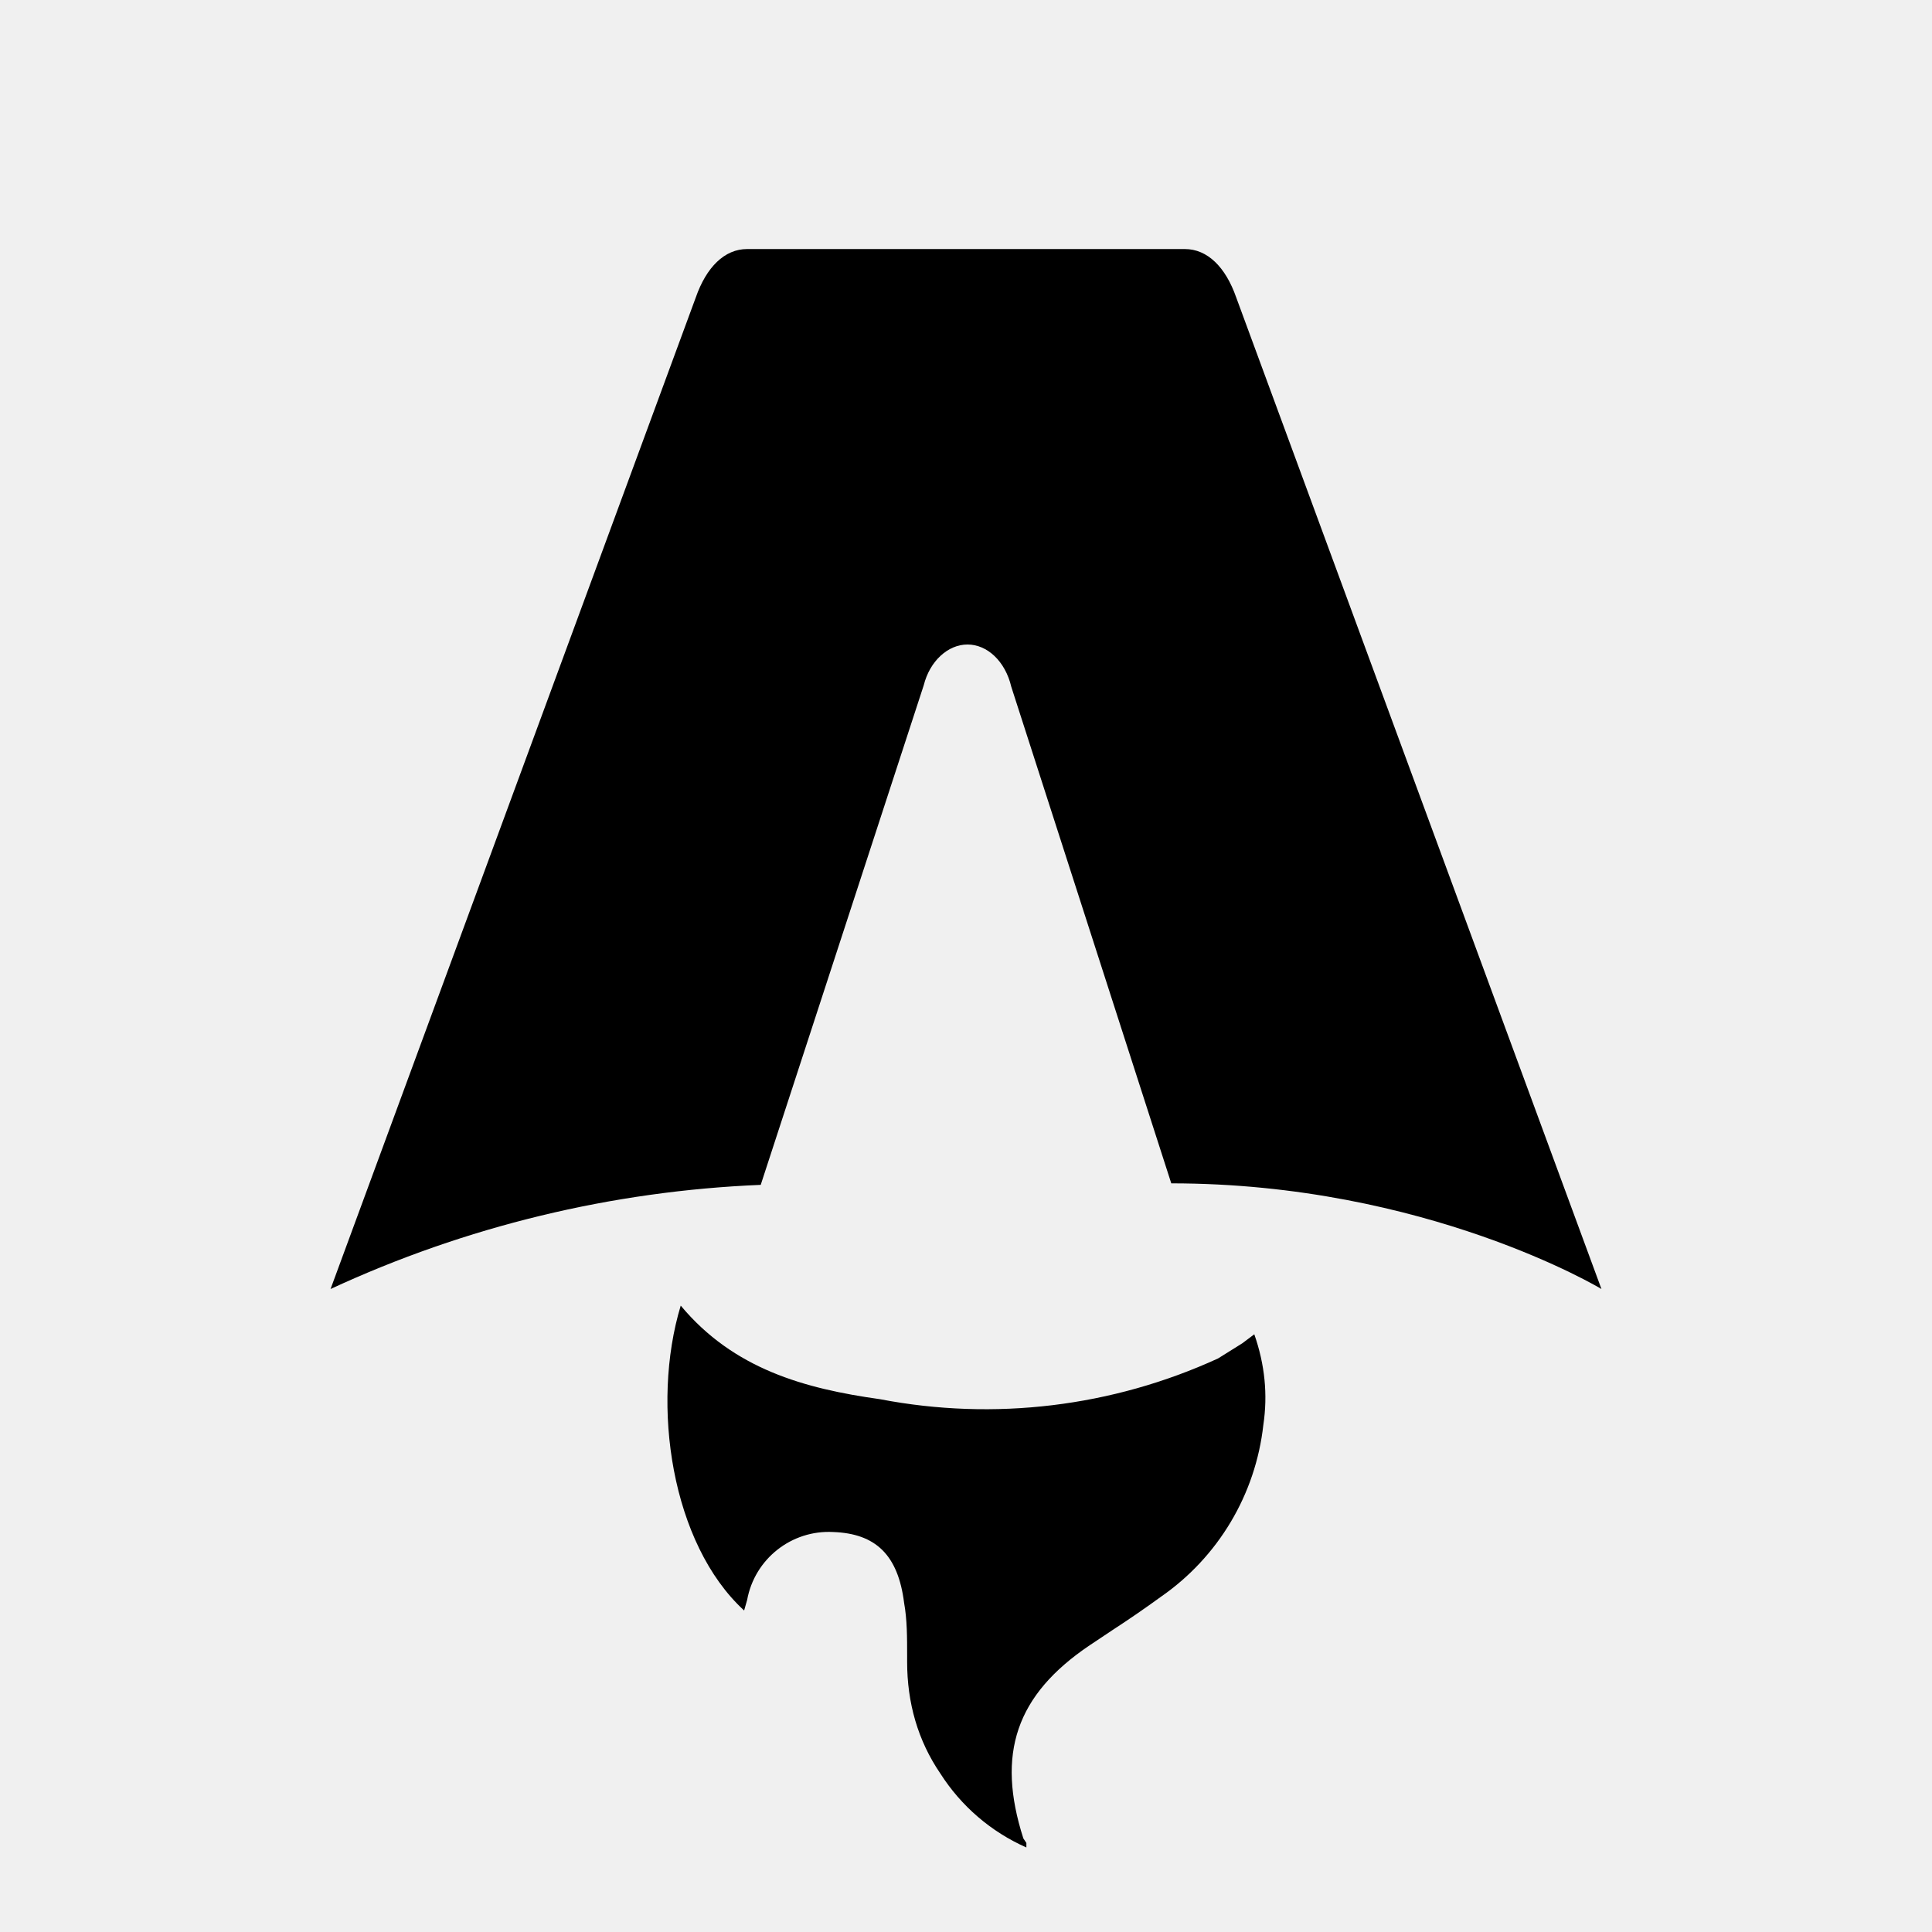
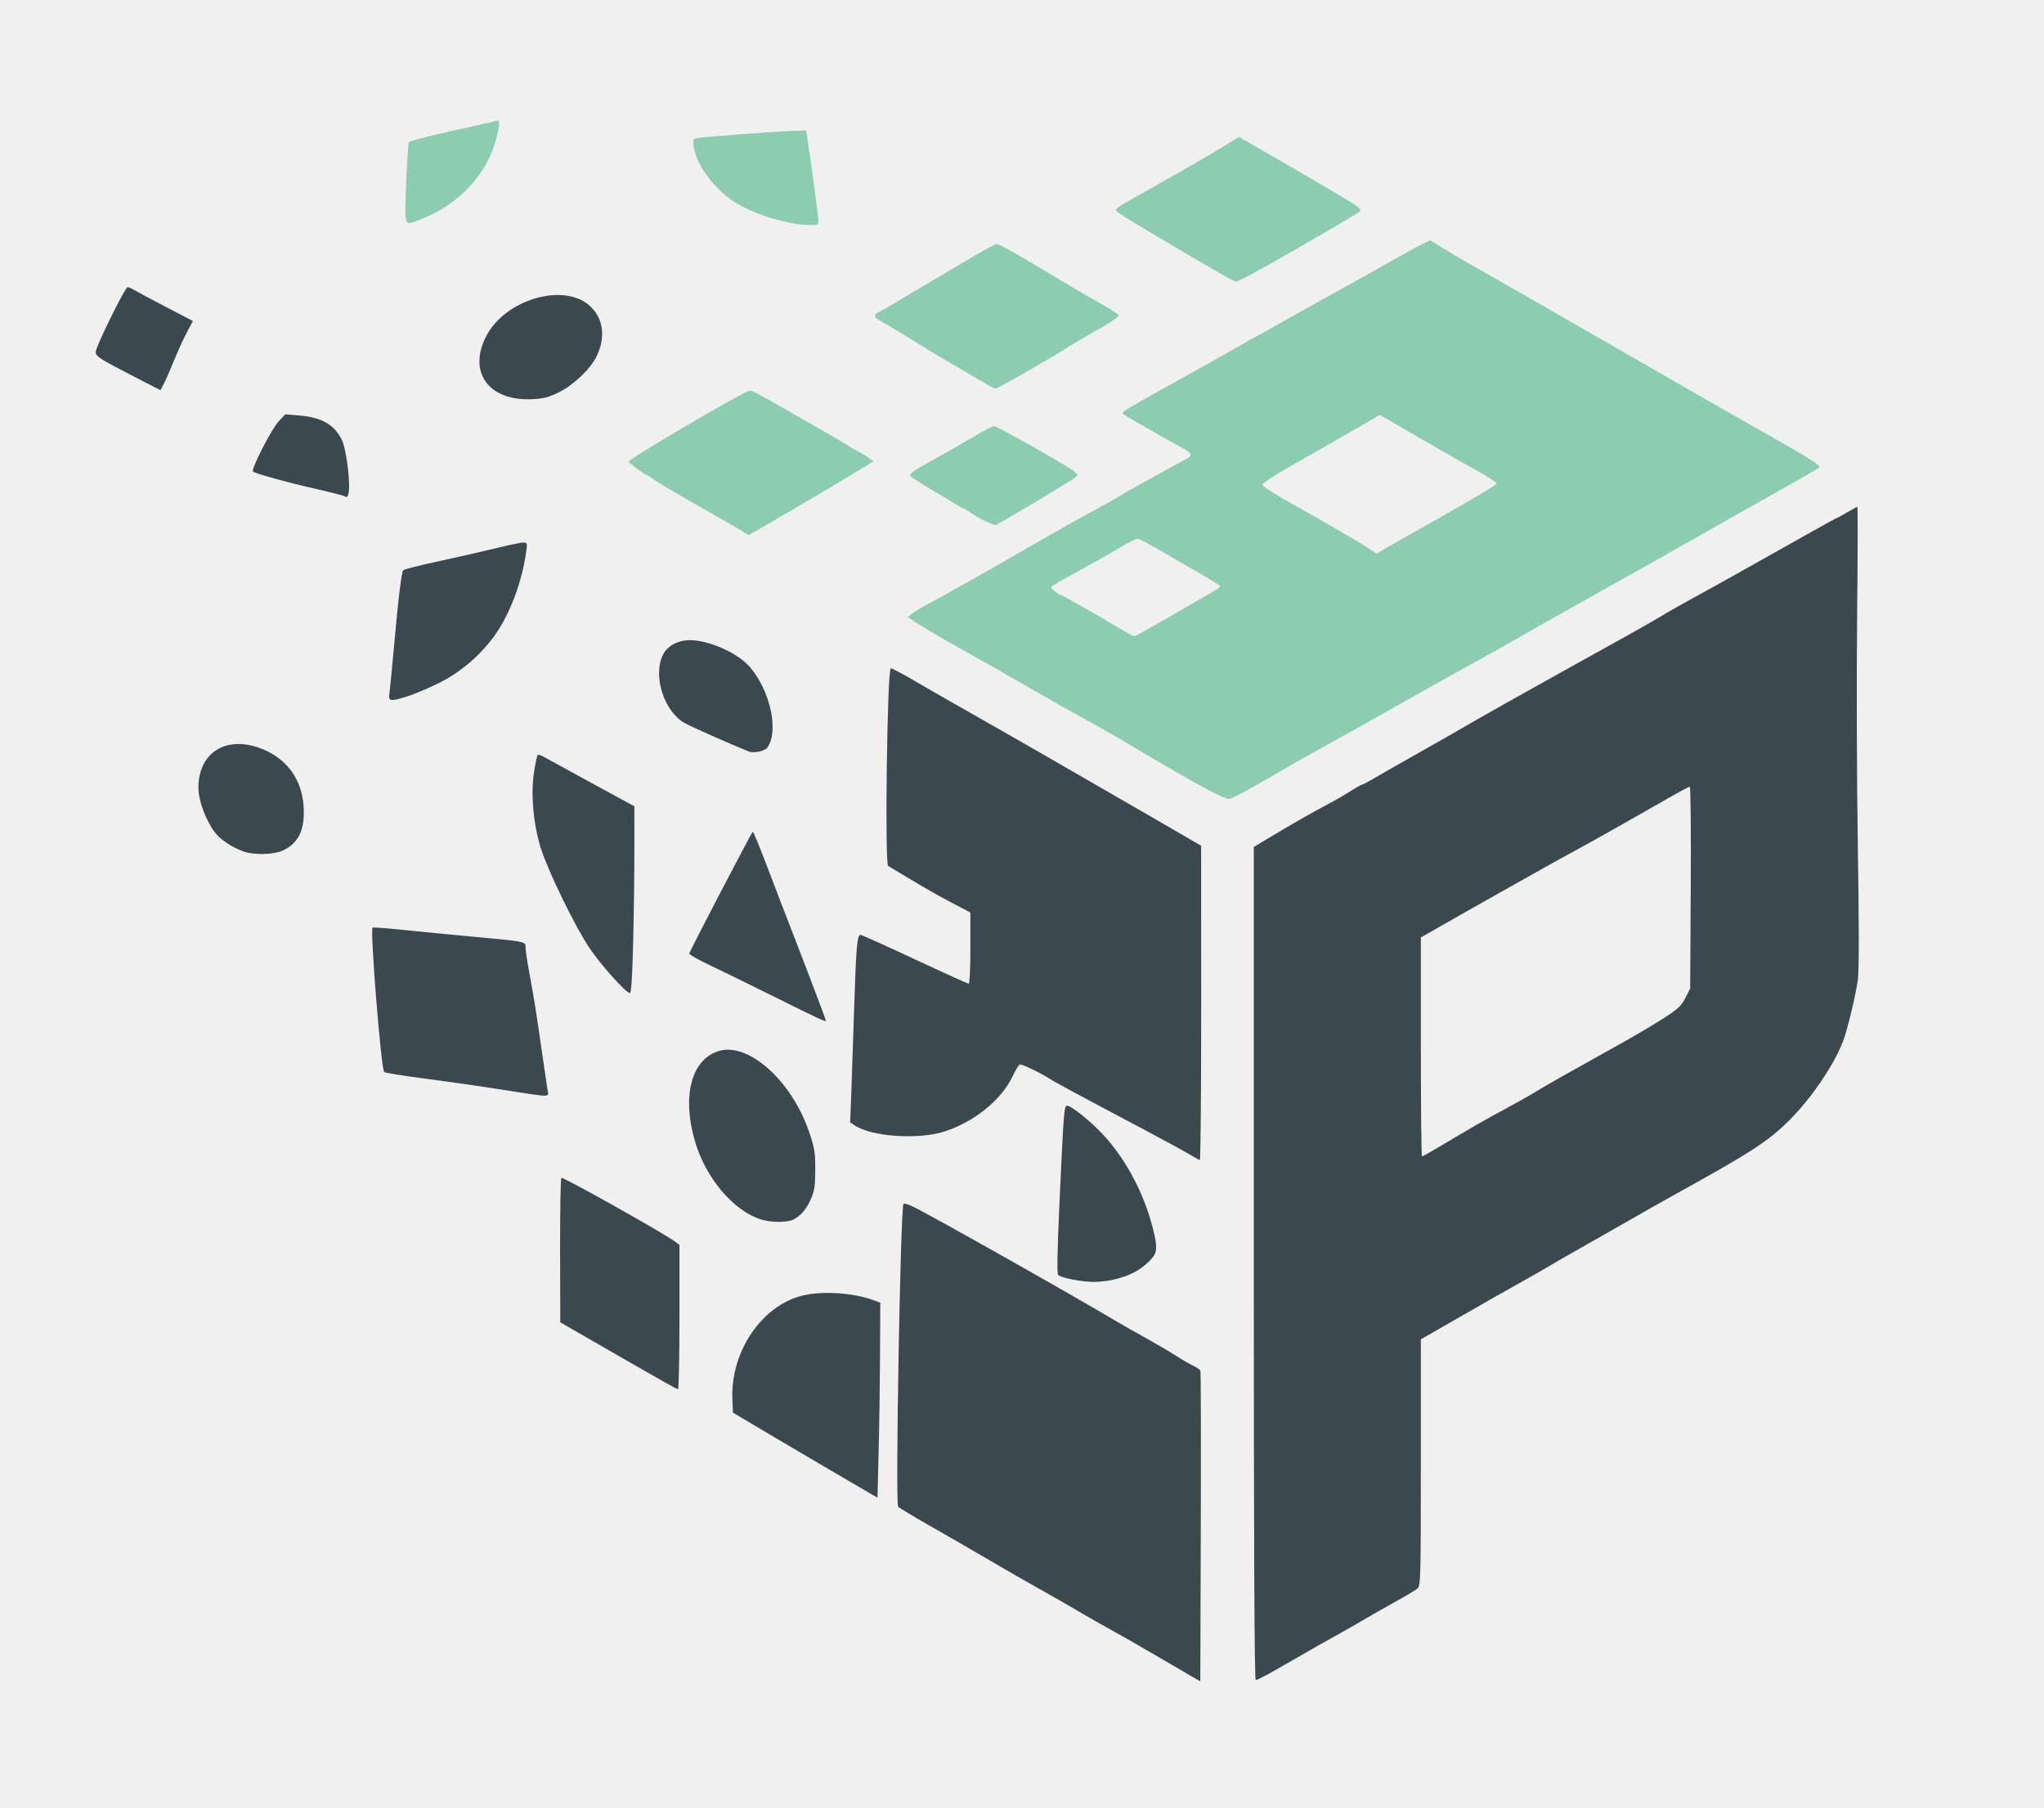
- <svg xmlns="http://www.w3.org/2000/svg" fill="none" viewBox="0 0 128 128">
-   <path d="M50.4 78.5a75.1 75.1 0 0 0-28.5 6.9l24.2-65.7c.7-2 1.9-3.2 3.4-3.2h29c1.5 0 2.7 1.2 3.4 3.2l24.2 65.7s-11.6-7-28.5-7L67 45.5c-.4-1.7-1.6-2.8-2.9-2.8-1.3 0-2.5 1.1-2.9 2.7L50.4 78.5Zm-1.1 28.2Zm-4.2-20.2c-2 6.6-.6 15.8 4.2 20.2a17.5 17.5 0 0 1 .2-.7 5.5 5.5 0 0 1 5.7-4.5c2.8.1 4.3 1.5 4.7 4.7.2 1.1.2 2.3.2 3.5v.4c0 2.7.7 5.2 2.2 7.4a13 13 0 0 0 5.7 4.9v-.3l-.2-.3c-1.8-5.6-.5-9.5 4.4-12.8l1.5-1a73 73 0 0 0 3.2-2.2 16 16 0 0 0 6.8-11.4c.3-2 .1-4-.6-6l-.8.6-1.6 1a37 37 0 0 1-22.4 2.7c-5-.7-9.7-2-13.2-6.2Z" />
-   <style>
-         path { fill: #000; }
-         @media (prefers-color-scheme: dark) {
-             path { fill: #FFF; }
-         }
-     </style>
+ <svg xmlns="http://www.w3.org/2000/svg" width="1089" height="963" viewBox="0 0 1089 963">
+   <g>
+     <path d="M 678.27 890.35 C673.75,892.91 669.59,895.00 669.02,895.00 C668.33,895.00 668.00,823.69 668.00,673.10 L 668.00 451.19 L 676.04 446.35 C687.58,439.39 699.47,432.60 707.25,428.52 C710.96,426.57 716.46,423.40 719.45,421.49 C722.45,419.57 725.24,418.00 725.64,418.00 C726.05,418.00 729.33,416.26 732.94,414.12 C736.55,411.99 746.92,406.07 756.00,400.96 C765.08,395.85 776.10,389.56 780.50,386.98 C784.90,384.39 794.80,378.76 802.50,374.47 C810.20,370.18 823.70,362.63 832.50,357.70 C841.30,352.77 854.92,345.21 862.76,340.90 C870.61,336.59 880.28,331.09 884.26,328.68 C888.24,326.26 896.90,321.35 903.50,317.76 C910.10,314.17 918.88,309.31 923.00,306.97 C927.12,304.63 933.88,300.84 938.00,298.55 C942.12,296.26 952.83,290.25 961.78,285.19 C970.74,280.14 978.25,276.00 978.49,276.00 C978.72,276.00 981.20,274.65 984.00,273.00 C986.80,271.35 989.30,270.00 989.57,270.00 C989.83,270.00 989.77,296.66 989.43,329.25 C989.08,361.84 989.26,416.69 989.82,451.15 C990.47,491.87 990.49,516.55 989.86,521.63 C988.93,529.12 984.31,548.43 981.98,554.55 C977.11,567.35 965.02,585.13 953.21,596.86 C941.95,608.04 932.95,613.87 892.00,636.50 C886.22,639.69 874.30,646.44 865.50,651.50 C856.70,656.55 845.22,663.08 840.00,666.01 C834.78,668.94 828.47,672.56 826.00,674.07 C823.53,675.58 817.67,678.94 813.00,681.54 C802.45,687.42 792.71,692.95 772.64,704.48 L 757.00 713.45 L 757.00 779.07 C757.00,840.33 756.88,844.79 755.25,846.17 C754.29,846.99 748.78,850.28 743.00,853.48 C737.22,856.69 730.47,860.52 728.00,862.00 C723.11,864.93 717.30,868.23 709.50,872.53 C706.75,874.04 700.45,877.62 695.50,880.48 C690.55,883.35 682.80,887.79 678.27,890.35 ZM 639.97 534.25 C639.98,580.31 639.66,617.97 639.25,617.93 C638.84,617.89 636.47,616.61 634.00,615.09 C631.53,613.56 621.17,607.90 611.00,602.51 C570.87,581.25 562.84,576.93 558.80,574.37 C553.99,571.34 545.00,567.02 543.46,567.01 C542.89,567.00 541.17,569.71 539.65,573.02 C533.85,585.65 519.31,597.52 503.27,602.72 C489.43,607.21 464.61,605.56 455.44,599.55 L 452.94 597.91 L 453.50 583.71 C453.80,575.89 454.50,555.47 455.04,538.33 C456.10,504.54 456.65,498.00 458.44,498.00 C459.08,498.00 472.10,503.85 487.39,511.00 C502.67,518.15 515.58,524.00 516.09,524.00 C516.61,524.00 517.00,515.84 517.00,505.05 L 517.00 486.09 L 506.75 480.71 C498.22,476.23 491.62,472.41 473.20,461.29 C471.30,460.14 472.69,356.00 474.60,356.00 C475.31,356.00 480.97,358.98 487.19,362.63 C493.41,366.27 503.45,372.06 509.50,375.48 C537.80,391.51 571.32,410.75 613.22,435.02 L 639.93 450.50 ZM 639.55 730.28 C639.81,730.95 639.90,768.43 639.76,813.57 L 639.50 895.63 L 633.50 892.18 C630.20,890.28 621.20,885.03 613.50,880.52 C605.80,876.00 595.90,870.36 591.50,867.97 C587.10,865.58 579.22,861.09 574.00,858.00 C568.78,854.90 559.78,849.75 554.00,846.54 C548.22,843.34 536.08,836.36 527.00,831.02 C517.92,825.69 503.52,817.38 495.00,812.56 C486.48,807.73 479.05,803.22 478.50,802.54 C476.95,800.63 479.76,642.91 481.37,641.29 C481.74,640.93 484.03,641.59 486.45,642.76 C496.20,647.50 572.21,690.36 594.50,703.69 C597.25,705.33 604.22,709.30 610.00,712.50 C615.78,715.70 623.20,720.06 626.50,722.18 C629.80,724.30 633.98,726.72 635.79,727.55 C637.60,728.38 639.30,729.61 639.55,730.28 ZM 757.00 557.69 C757.00,589.76 757.28,616.00 757.63,616.00 C757.97,616.00 762.02,613.75 766.63,611.00 C784.25,600.47 791.83,596.13 801.50,590.98 C807.00,588.06 814.42,583.88 818.00,581.69 C824.42,577.76 834.65,571.97 863.00,556.21 C870.97,551.78 881.55,545.53 886.50,542.33 C894.10,537.41 895.89,535.72 898.00,531.50 L 900.50 526.50 L 900.79 472.75 C900.95,443.19 900.73,419.01 900.29,419.02 C899.86,419.03 894.10,422.14 887.50,425.93 C874.23,433.56 853.70,445.17 847.50,448.56 C829.88,458.19 822.49,462.29 816.00,466.01 C811.88,468.37 804.67,472.41 800.00,474.99 C795.33,477.58 786.55,482.52 780.50,485.98 C774.45,489.45 766.69,493.88 763.25,495.83 L 757.00 499.37 ZM 291.63 580.10 C291.70,580.51 291.78,580.88 291.85,581.22 C292.03,582.06 292.16,582.68 291.92,583.08 C291.26,584.21 287.74,583.65 274.42,581.54 C272.49,581.23 270.36,580.90 268.00,580.53 C256.73,578.76 238.05,576.08 226.50,574.58 C214.95,573.08 205.14,571.50 204.69,571.07 C203.05,569.48 197.10,495.56 198.50,494.16 C198.76,493.90 206.07,494.43 214.74,495.34 C223.41,496.24 240.18,497.88 252.00,498.97 C275.00,501.10 279.12,501.43 279.85,503.18 C280.01,503.56 280.01,504.01 280.01,504.56 C280.01,504.64 280.01,504.71 280.01,504.80 C280.02,506.28 280.94,512.45 282.06,518.50 C284.66,532.64 285.49,537.78 288.51,558.85 C289.89,568.39 291.29,577.95 291.63,580.10 ZM 468.86 721.73 C468.79,737.00 468.45,760.37 468.11,773.67 L 467.50 797.83 L 446.00 785.26 C434.17,778.35 416.85,768.15 407.50,762.60 L 390.50 752.50 L 390.20 745.53 C389.15,721.28 404.29,697.54 425.09,690.82 C435.80,687.36 454.12,688.29 466.25,692.90 L 469.00 693.95 ZM 362.00 701.57 C362.00,722.71 361.65,740.00 361.23,740.00 C360.46,740.00 355.13,736.99 317.50,715.33 L 298.50 704.39 L 298.41 666.15 C298.37,645.12 298.67,627.70 299.09,627.44 C300.03,626.86 353.58,656.87 359.55,661.32 L 362.00 663.15 ZM 422.80 649.60 C419.50,651.31 410.93,651.31 405.47,649.60 C390.89,645.04 376.21,627.81 370.43,608.50 C363.21,584.38 368.12,564.75 382.55,559.98 C398.26,554.80 421.43,575.16 430.89,602.47 C434.01,611.47 434.37,613.58 434.35,623.00 C434.34,631.65 433.95,634.38 432.12,638.49 C429.61,644.13 426.75,647.54 422.80,649.60 ZM 337.34 501.84 C336.89,520.36 336.33,529.00 335.59,529.00 C333.52,529.01 319.65,513.47 313.72,504.50 C306.04,492.90 292.09,464.20 288.20,452.00 C284.16,439.32 282.68,422.73 284.55,411.06 C285.28,406.52 286.14,402.53 286.47,402.20 C286.79,401.87 288.29,402.32 289.78,403.19 C291.28,404.05 300.60,409.17 310.50,414.55 L 333.24 426.92 L 337.98 429.50 L 337.99 452.09 C338.00,464.51 337.70,486.90 337.34,501.84 ZM 217.00 370.96 C207.71,373.84 206.80,373.66 207.50,369.13 C207.73,367.68 208.64,358.40 209.53,348.50 C212.17,319.03 213.88,304.72 214.86,303.74 C215.37,303.23 223.82,301.09 233.64,298.99 C243.46,296.88 257.11,293.78 263.97,292.08 C270.84,290.39 277.48,289.00 278.74,289.00 C280.85,289.00 280.98,289.32 280.45,293.25 C278.22,309.76 271.82,326.90 263.57,338.46 C255.98,349.09 245.33,358.17 233.73,363.90 C228.10,366.68 220.57,369.86 217.00,370.96 ZM 594.30 681.42 C590.95,682.29 585.58,682.94 582.36,682.87 C575.61,682.72 565.26,680.66 563.77,679.17 C563.09,678.49 563.30,666.39 564.42,641.83 C566.69,592.05 566.92,589.00 568.48,589.00 C570.82,589.00 581.36,597.49 588.00,604.72 C599.92,617.70 609.42,635.60 614.10,653.90 C617.01,665.26 616.73,667.62 611.96,672.16 C607.00,676.87 602.25,679.36 594.30,681.42 ZM 440.00 543.64 C440.00,544.52 437.11,543.19 413.99,531.69 C400.51,524.99 384.40,517.10 378.19,514.16 C371.98,511.22 367.03,508.43 367.20,507.96 C368.17,505.20 400.60,443.05 401.08,443.03 C401.40,443.01 404.86,451.44 408.77,461.75 C412.68,472.06 418.00,485.90 420.58,492.50 C427.84,511.06 440.00,543.08 440.00,543.64 ZM 297.69 209.00 C292.11,211.73 289.47,212.40 283.19,212.66 C260.08,213.62 249.01,197.90 259.25,178.69 C269.43,159.58 299.82,150.59 313.79,162.55 C321.37,169.04 322.92,179.34 317.88,189.75 C314.59,196.54 305.59,205.12 297.69,209.00 ZM 150.54 453.12 C145.74,455.30 135.28,455.55 129.84,453.61 C123.65,451.39 117.44,447.27 114.50,443.41 C109.61,437.00 105.66,426.27 105.70,419.50 C105.80,401.74 119.15,392.41 136.65,397.89 C151.70,402.60 160.88,414.27 161.79,429.85 C162.49,442.11 159.04,449.26 150.54,453.12 ZM 408.77 398.30 C407.43,400.13 401.56,401.35 399.00,400.34 C390.06,396.79 368.50,387.23 364.88,385.22 C353.94,379.12 347.82,360.60 352.99,349.22 C355.25,344.24 360.89,341.06 367.52,341.02 C377.69,340.97 393.06,347.83 399.50,355.30 C410.47,368.03 415.12,389.61 408.77,398.30 ZM 92.72 192.01 C90.84,196.68 88.44,202.17 87.40,204.19 L 85.50 207.86 L 72.00 200.91 C52.95,191.11 51.00,189.86 51.00,187.48 C51.00,184.71 66.63,153.00 67.99,153.00 C68.59,153.00 70.07,153.62 71.29,154.37 C72.50,155.12 80.09,159.17 88.14,163.37 L 102.77 170.99 L 99.46 177.25 C97.64,180.69 94.60,187.33 92.72,192.01 ZM 186.00 259.16 C186.00,263.52 185.05,265.72 183.74,264.40 C183.44,264.11 176.51,262.33 168.35,260.46 C152.34,256.80 135.93,252.25 134.80,251.17 C133.63,250.05 144.64,228.53 148.45,224.48 L 152.01 220.71 L 159.51 221.34 C171.36,222.34 177.89,226.04 182.04,234.12 C183.95,237.83 186.00,250.78 186.00,259.16 Z" fill="rgb(59,72,78)" />
+     <path d="M 674.57 415.24 C665.26,420.67 656.48,425.33 655.07,425.58 C652.55,426.02 637.27,417.79 605.31,398.76 C593.11,391.50 581.13,384.67 573.00,380.33 C569.97,378.72 558.50,372.20 547.50,365.85 C536.50,359.51 520.75,350.56 512.50,345.98 C504.25,341.39 494.37,335.64 490.55,333.20 L 483.59 328.75 L 485.92 326.86 C487.21,325.82 493.04,322.43 498.88,319.33 C504.72,316.22 520.08,307.60 533.00,300.16 C564.55,282.01 576.11,275.47 584.82,270.83 C588.85,268.69 593.80,265.90 595.82,264.63 C597.85,263.36 604.67,259.48 611.00,255.99 C617.33,252.51 623.88,248.90 625.56,247.96 C627.24,247.02 630.08,245.49 631.88,244.56 C635.67,242.60 635.13,241.32 629.18,238.20 C627.16,237.14 623.70,235.23 621.50,233.97 C619.30,232.70 614.58,230.01 611.00,227.99 C600.00,221.77 598.01,220.52 598.01,219.86 C598.00,219.17 606.20,214.44 636.00,197.96 C646.17,192.34 658.23,185.54 662.78,182.87 C667.34,180.19 671.25,178.00 671.49,178.00 C671.72,178.00 674.29,176.59 677.21,174.86 C680.12,173.14 691.05,167.01 701.50,161.24 C711.95,155.48 725.45,147.96 731.50,144.53 C748.72,134.79 754.21,131.76 758.22,129.80 L 761.94 127.98 L 768.72 132.16 C774.97,136.02 788.05,143.56 813.50,157.99 C819.00,161.11 831.15,168.08 840.50,173.48 C864.95,187.62 931.34,225.69 939.00,229.96 C960.53,241.99 970.28,248.05 969.46,248.88 C968.63,249.70 961.62,253.71 921.00,276.54 C911.92,281.64 901.58,287.51 898.00,289.58 C894.42,291.65 875.08,302.54 855.00,313.77 C834.92,325.00 814.45,336.56 809.50,339.45 C804.55,342.33 794.88,347.76 788.00,351.50 C781.12,355.24 765.83,363.78 754.00,370.48 C733.05,382.35 709.62,395.45 697.50,402.07 C694.20,403.88 683.88,409.80 674.57,415.24 ZM 679.35 139.10 C668.82,145.10 659.59,149.99 658.85,149.98 C657.29,149.95 654.32,148.29 624.50,130.71 C602.01,117.46 595.27,113.25 594.45,111.91 C594.19,111.50 596.35,109.83 599.24,108.20 C628.50,91.72 643.90,82.89 651.29,78.35 L 660.08 72.94 L 674.29 81.11 C692.81,91.76 699.71,95.77 704.04,98.37 C705.99,99.54 711.27,102.67 715.78,105.33 C724.73,110.61 725.99,111.82 723.89,113.13 C718.65,116.42 695.43,129.95 679.35,139.10 ZM 412.35 277.31 C405.12,281.54 399.03,285.00 398.82,285.00 C398.62,285.00 397.49,284.33 396.32,283.51 C395.15,282.69 384.58,276.58 372.84,269.92 C361.10,263.27 350.07,256.74 348.32,255.41 C346.57,254.09 344.89,253.00 344.60,253.00 C343.60,253.00 335.00,246.62 335.00,245.88 C335.00,244.40 397.06,208.00 399.58,208.00 C400.40,208.00 407.02,211.44 414.29,215.65 C421.56,219.86 432.11,225.90 437.75,229.08 C443.38,232.26 449.23,235.70 450.75,236.72 C452.26,237.75 455.15,239.43 457.17,240.47 C459.18,241.51 461.85,243.13 463.09,244.07 L 465.35 245.78 L 460.43 248.79 C446.76,257.14 441.73,260.13 412.35,277.31 ZM 541.89 200.88 C536.06,204.24 530.88,206.99 530.39,206.98 C529.90,206.97 527.70,205.89 525.50,204.57 C523.30,203.26 516.10,199.06 509.50,195.25 C502.90,191.45 493.23,185.62 488.00,182.31 C482.77,179.00 476.25,175.06 473.50,173.54 C464.97,168.85 464.50,168.10 468.75,165.94 C470.26,165.17 473.08,163.58 475.00,162.40 C476.92,161.23 484.58,156.68 492.00,152.31 C499.42,147.93 510.95,141.12 517.60,137.17 C524.26,133.23 530.30,130.00 531.02,130.00 C532.44,130.00 540.69,134.65 563.00,148.03 C570.97,152.81 581.66,159.07 586.75,161.93 C591.84,164.79 596.00,167.49 596.00,167.93 C596.00,168.95 590.47,172.62 581.50,177.53 C577.65,179.65 571.58,183.25 568.00,185.54 C564.42,187.84 559.47,190.85 557.00,192.23 C554.53,193.62 547.73,197.51 541.89,200.88 ZM 729.96 292.60 L 733.41 294.95 L 736.96 292.84 C738.91,291.68 745.90,287.68 752.50,283.97 C785.96,265.13 797.36,258.41 797.39,257.50 C797.41,256.95 792.04,253.53 785.46,249.90 C778.88,246.28 764.87,238.29 754.33,232.16 L 735.16 221.02 L 719.33 230.18 C710.62,235.23 696.53,243.29 688.00,248.10 C679.47,252.91 672.50,257.44 672.50,258.17 C672.50,258.90 679.73,263.55 688.58,268.50 C708.34,279.56 725.36,289.48 729.96,292.60 ZM 551.40 267.56 C540.90,273.82 531.65,279.20 530.86,279.50 C529.41,280.05 522.00,276.56 516.87,272.91 C515.40,271.86 513.91,271.00 513.57,271.00 C513.23,271.00 511.28,269.93 509.23,268.63 C507.18,267.33 501.15,263.70 495.83,260.58 C490.52,257.46 485.67,254.30 485.06,253.57 C484.17,252.50 486.65,250.75 497.22,244.93 C504.53,240.91 514.45,235.23 519.29,232.31 C524.12,229.39 528.78,227.00 529.64,227.00 C531.37,227.00 568.89,248.22 572.33,251.16 C574.49,252.99 574.49,253.00 572.50,254.58 C571.40,255.46 561.91,261.30 551.40,267.56 ZM 595.00 333.87 C599.67,336.69 603.82,339.00 604.21,339.00 C604.61,339.00 610.23,335.93 616.71,332.18 C623.20,328.43 632.33,323.18 637.00,320.51 C649.13,313.59 650.00,313.04 650.00,312.22 C650.00,311.82 644.49,308.38 637.75,304.57 C631.01,300.76 621.45,295.25 616.51,292.32 C611.56,289.39 606.82,287.00 605.96,287.00 C605.11,287.00 600.84,289.17 596.46,291.82 C592.08,294.48 582.88,299.69 576.00,303.40 C569.12,307.11 562.60,310.81 561.50,311.63 C559.52,313.08 559.53,313.12 562.00,315.03 C563.38,316.09 564.78,316.97 565.13,316.98 C565.93,317.01 583.97,327.20 595.00,333.87 ZM 436.00 117.41 C436.00,119.85 435.73,119.99 431.25,119.88 C420.32,119.61 404.95,115.21 394.00,109.21 C382.13,102.71 371.21,88.85 369.62,78.27 C369.04,74.44 369.20,74.00 371.24,73.57 C374.17,72.95 412.28,70.09 422.00,69.76 L 429.50 69.50 L 430.25 74.50 C432.89,91.96 436.00,115.21 436.00,117.41 ZM 224.80 116.58 C224.11,116.85 223.47,117.11 222.88,117.35 C220.10,118.48 218.38,119.17 217.35,118.61 C215.69,117.70 215.84,113.49 216.23,102.47 C216.28,101.02 216.33,99.45 216.39,97.75 C216.78,86.07 217.45,76.15 217.90,75.70 C218.71,74.89 233.58,71.21 252.97,67.03 C258.74,65.78 264.02,64.54 264.72,64.28 C266.42,63.63 266.35,66.21 264.48,73.54 C259.61,92.65 244.77,108.75 224.80,116.58 Z" fill="rgb(140,205,178)" />
+   </g>
</svg>
